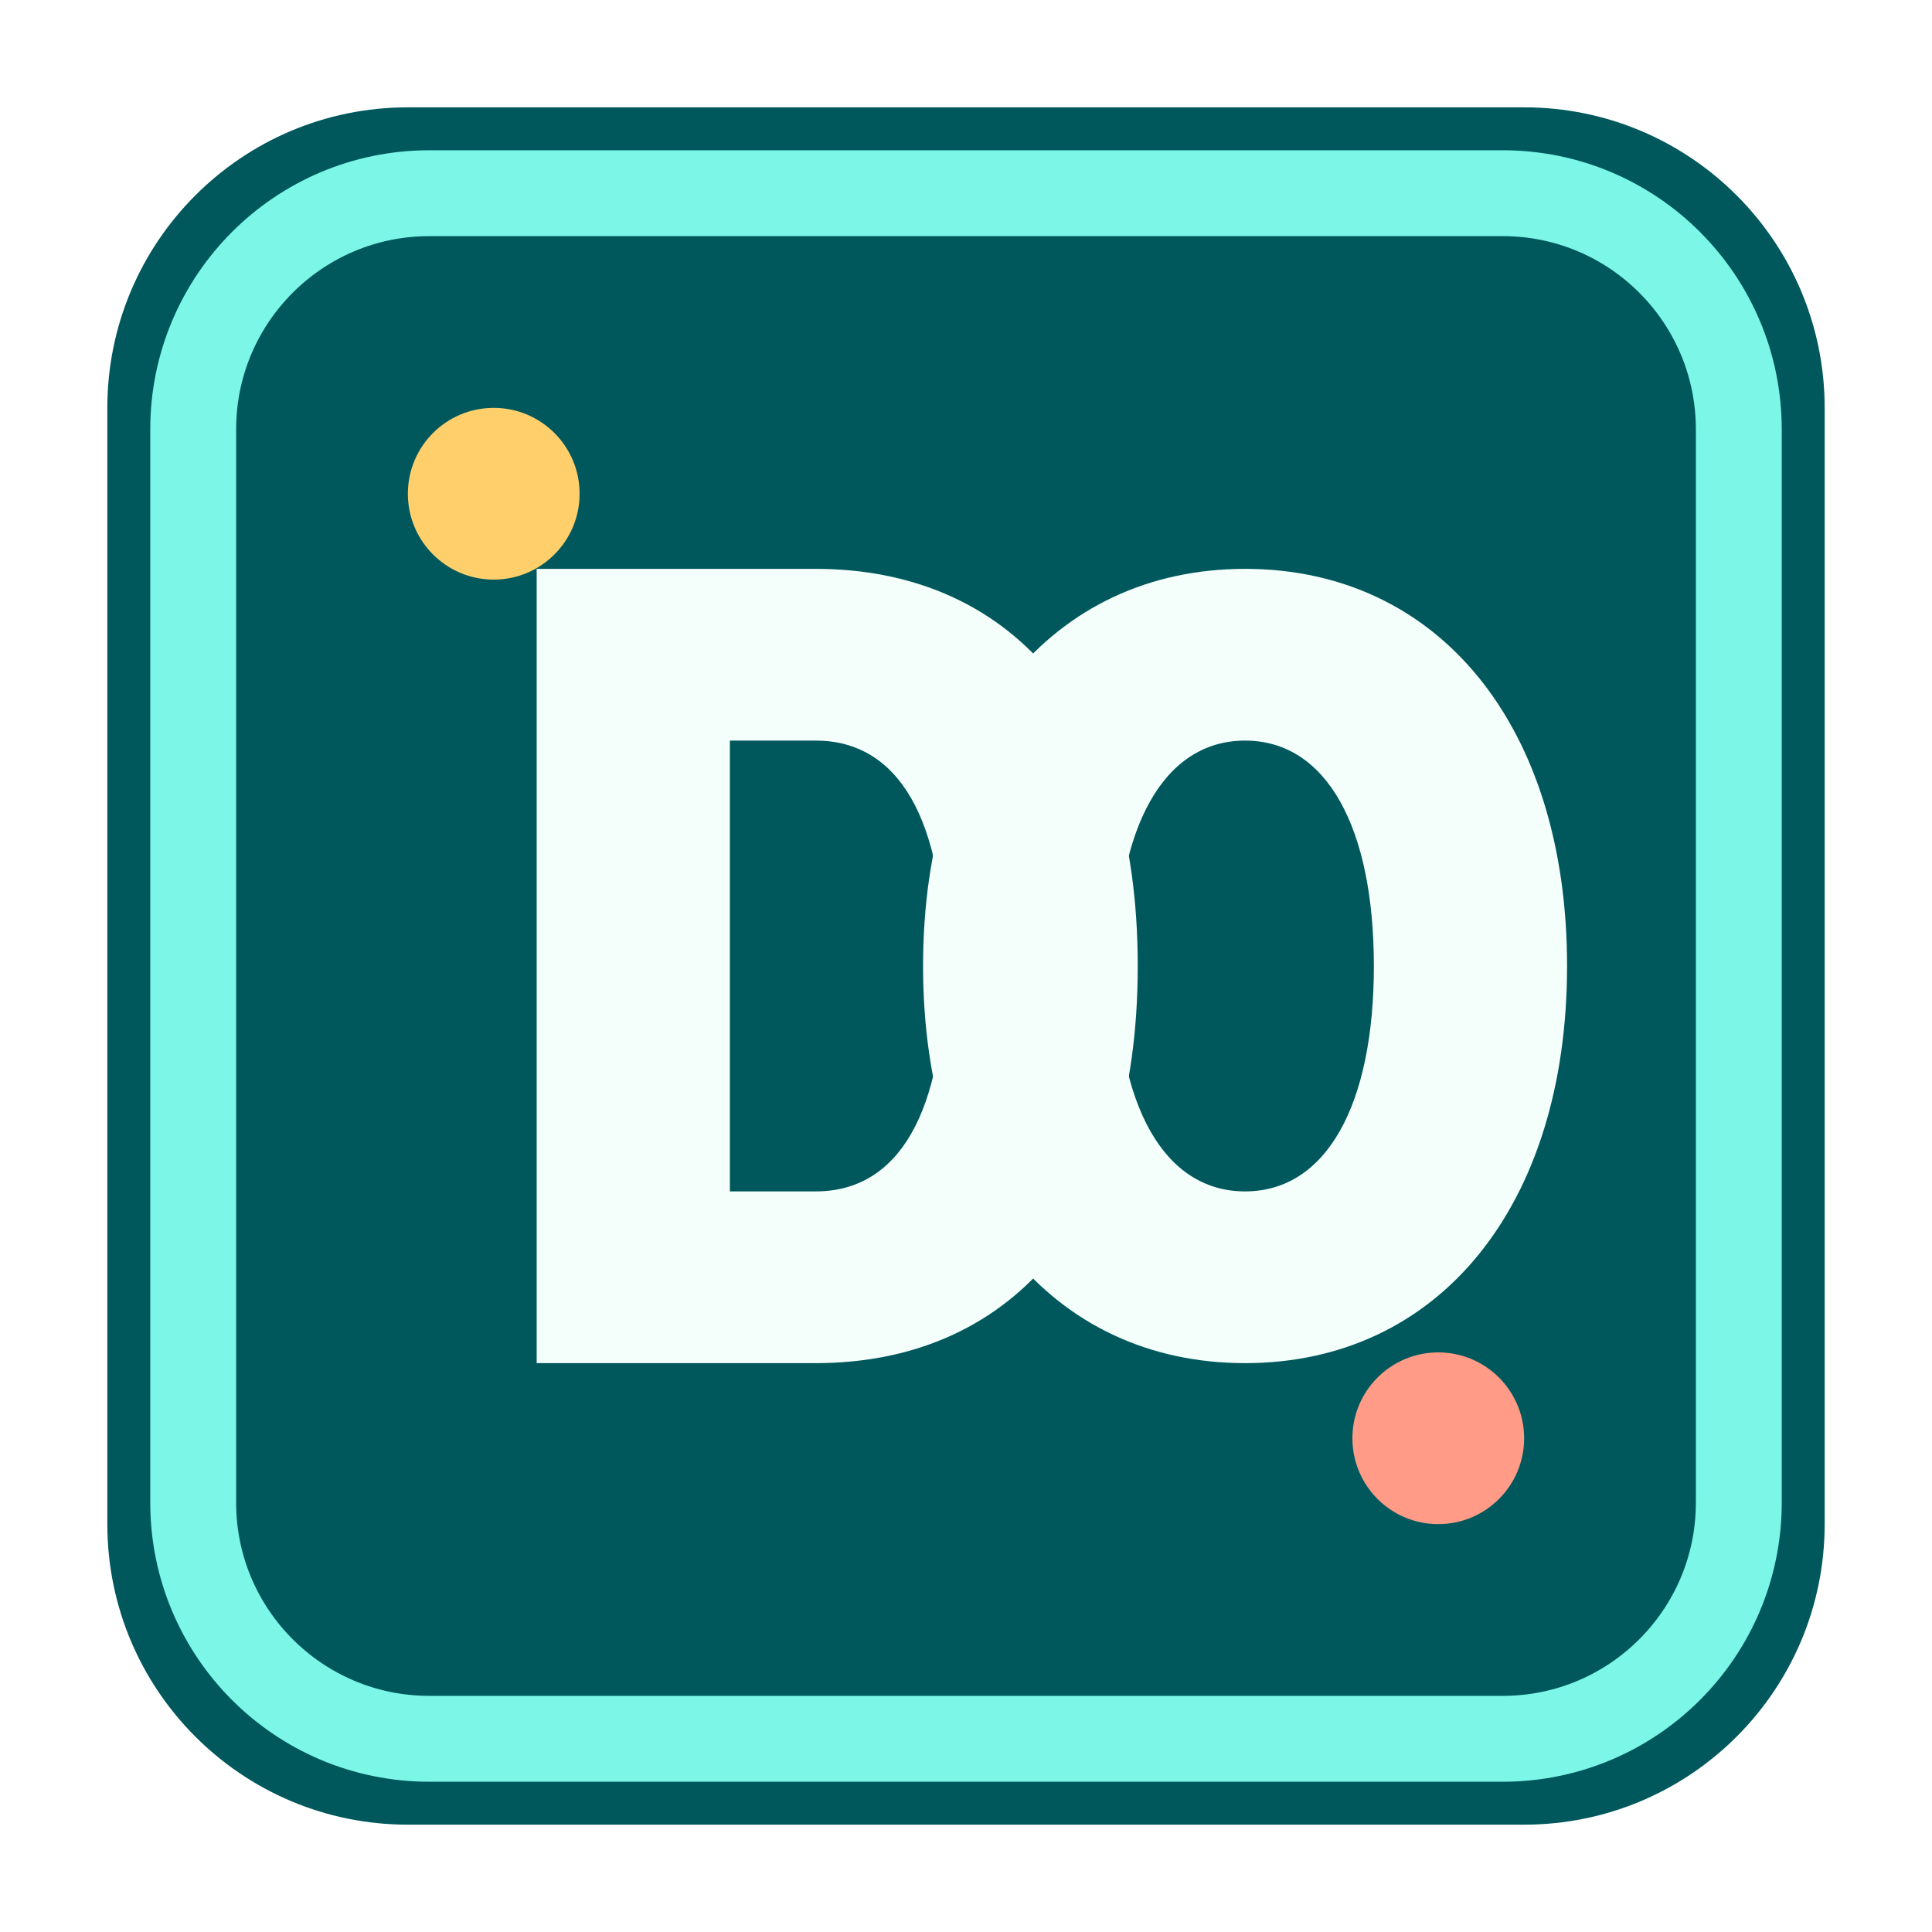
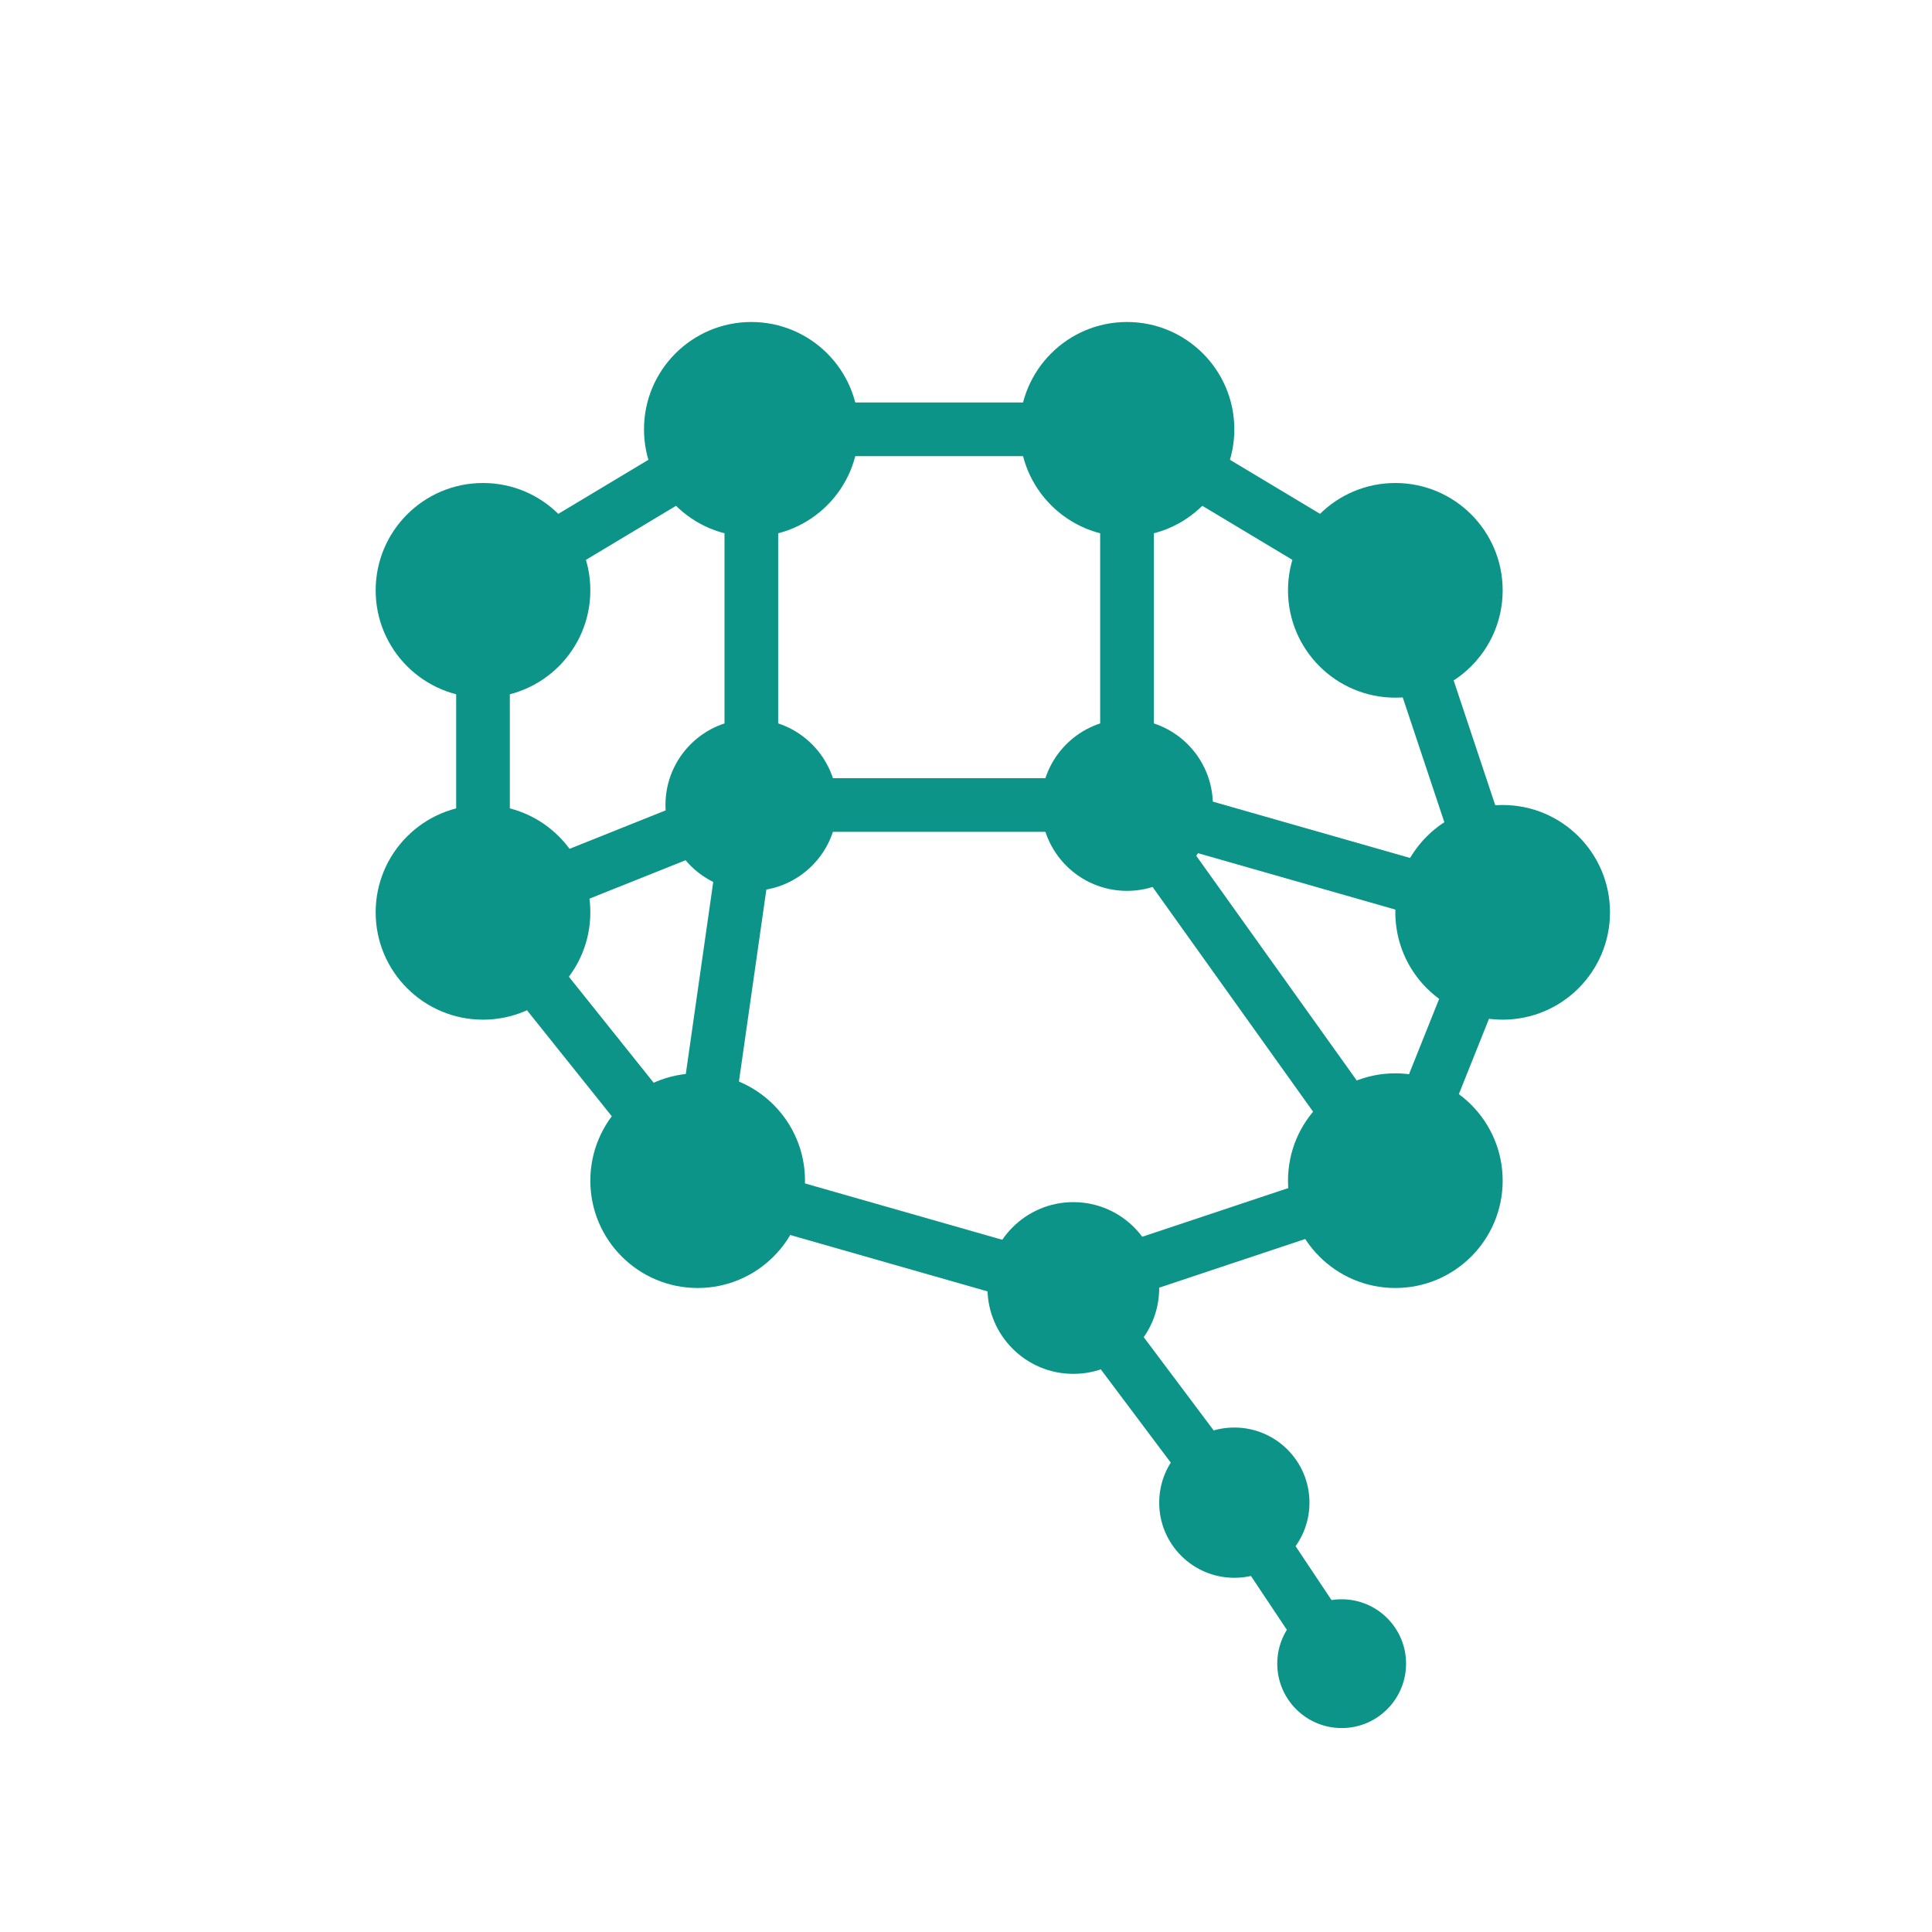
<svg xmlns="http://www.w3.org/2000/svg" width="180" height="180" viewBox="0 0 180 180" fill="none">
-   <rect x="10" y="10" width="160" height="160" rx="28" fill="#00585D" />
-   <rect x="18" y="18" width="144" height="144" rx="22" stroke="#7CF7E7" stroke-width="8" />
-   <path d="M50 53H76C93.7 53 106 65.7 106 90C106 114.3 93.7 127 76 127H50V53ZM68 69V111H76C83.7 111 88 103.7 88 90C88 76.3 83.7 69 76 69H68Z" fill="#F4FFFB" />
-   <path d="M116 53C134 53 146 67.6 146 90C146 112.4 134 127 116 127C98 127 86 112.4 86 90C86 67.6 98 53 116 53ZM116 69C108.4 69 104 77.1 104 90C104 102.9 108.4 111 116 111C123.6 111 128 102.9 128 90C128 77.1 123.6 69 116 69Z" fill="#F4FFFB" />
-   <circle cx="46" cy="46" r="8" fill="#FFCF6C" />
-   <circle cx="134" cy="134" r="8" fill="#FF9B86" />
+   <g transform="translate(90, 85)">
+     <line x1="-45" y1="-30" x2="-20" y2="-45" stroke="#0D9488" stroke-width="5" stroke-linecap="round" />
+     <line x1="-20" y1="-45" x2="15" y2="-45" stroke="#0D9488" stroke-width="5" stroke-linecap="round" />
+     <line x1="15" y1="-45" x2="40" y2="-30" stroke="#0D9488" stroke-width="5" stroke-linecap="round" />
+     <line x1="40" y1="-30" x2="50" y2="0" stroke="#0D9488" stroke-width="5" stroke-linecap="round" />
+     <line x1="50" y1="0" x2="40" y2="25" stroke="#0D9488" stroke-width="5" stroke-linecap="round" />
+     <line x1="40" y1="25" x2="10" y2="35" stroke="#0D9488" stroke-width="5" stroke-linecap="round" />
+     <line x1="10" y1="35" x2="-25" y2="25" stroke="#0D9488" stroke-width="5" stroke-linecap="round" />
+     <line x1="-25" y1="25" x2="-45" y2="0" stroke="#0D9488" stroke-width="5" stroke-linecap="round" />
+     <line x1="-45" y1="0" x2="-45" y2="-30" stroke="#0D9488" stroke-width="5" stroke-linecap="round" />
+     <line x1="-20" y1="-45" x2="-20" y2="-10" stroke="#0D9488" stroke-width="5" stroke-linecap="round" />
+     <line x1="15" y1="-45" x2="15" y2="-10" stroke="#0D9488" stroke-width="5" stroke-linecap="round" />
+     <line x1="-45" y1="0" x2="-20" y2="-10" stroke="#0D9488" stroke-width="5" stroke-linecap="round" />
+     <line x1="-20" y1="-10" x2="15" y2="-10" stroke="#0D9488" stroke-width="5" stroke-linecap="round" />
+     <line x1="15" y1="-10" x2="50" y2="0" stroke="#0D9488" stroke-width="5" stroke-linecap="round" />
+     <line x1="-20" y1="-10" x2="-25" y2="25" stroke="#0D9488" stroke-width="5" stroke-linecap="round" />
+     <line x1="15" y1="-10" x2="40" y2="25" stroke="#0D9488" stroke-width="5" stroke-linecap="round" />
+     <line x1="10" y1="35" x2="25" y2="55" stroke="#0D9488" stroke-width="5" stroke-linecap="round" />
+     <line x1="25" y1="55" x2="35" y2="70" stroke="#0D9488" stroke-width="5" stroke-linecap="round" />
+     <circle cx="-45" cy="-30" r="10" fill="#0D9488" />
+     <circle cx="-20" cy="-45" r="10" fill="#0D9488" />
+     <circle cx="15" cy="-45" r="10" fill="#0D9488" />
+     <circle cx="40" cy="-30" r="10" fill="#0D9488" />
+     <circle cx="50" cy="0" r="10" fill="#0D9488" />
+     <circle cx="40" cy="25" r="10" fill="#0D9488" />
+     <circle cx="10" cy="35" r="8" fill="#0D9488" />
+     <circle cx="-25" cy="25" r="10" fill="#0D9488" />
+     <circle cx="-45" cy="0" r="10" fill="#0D9488" />
+     <circle cx="-20" cy="-10" r="8" fill="#0D9488" />
+     <circle cx="15" cy="-10" r="8" fill="#0D9488" />
+     <circle cx="25" cy="55" r="7" fill="#0D9488" />
+     <circle cx="35" cy="70" r="6" fill="#0D9488" />
+   </g>
</svg>
